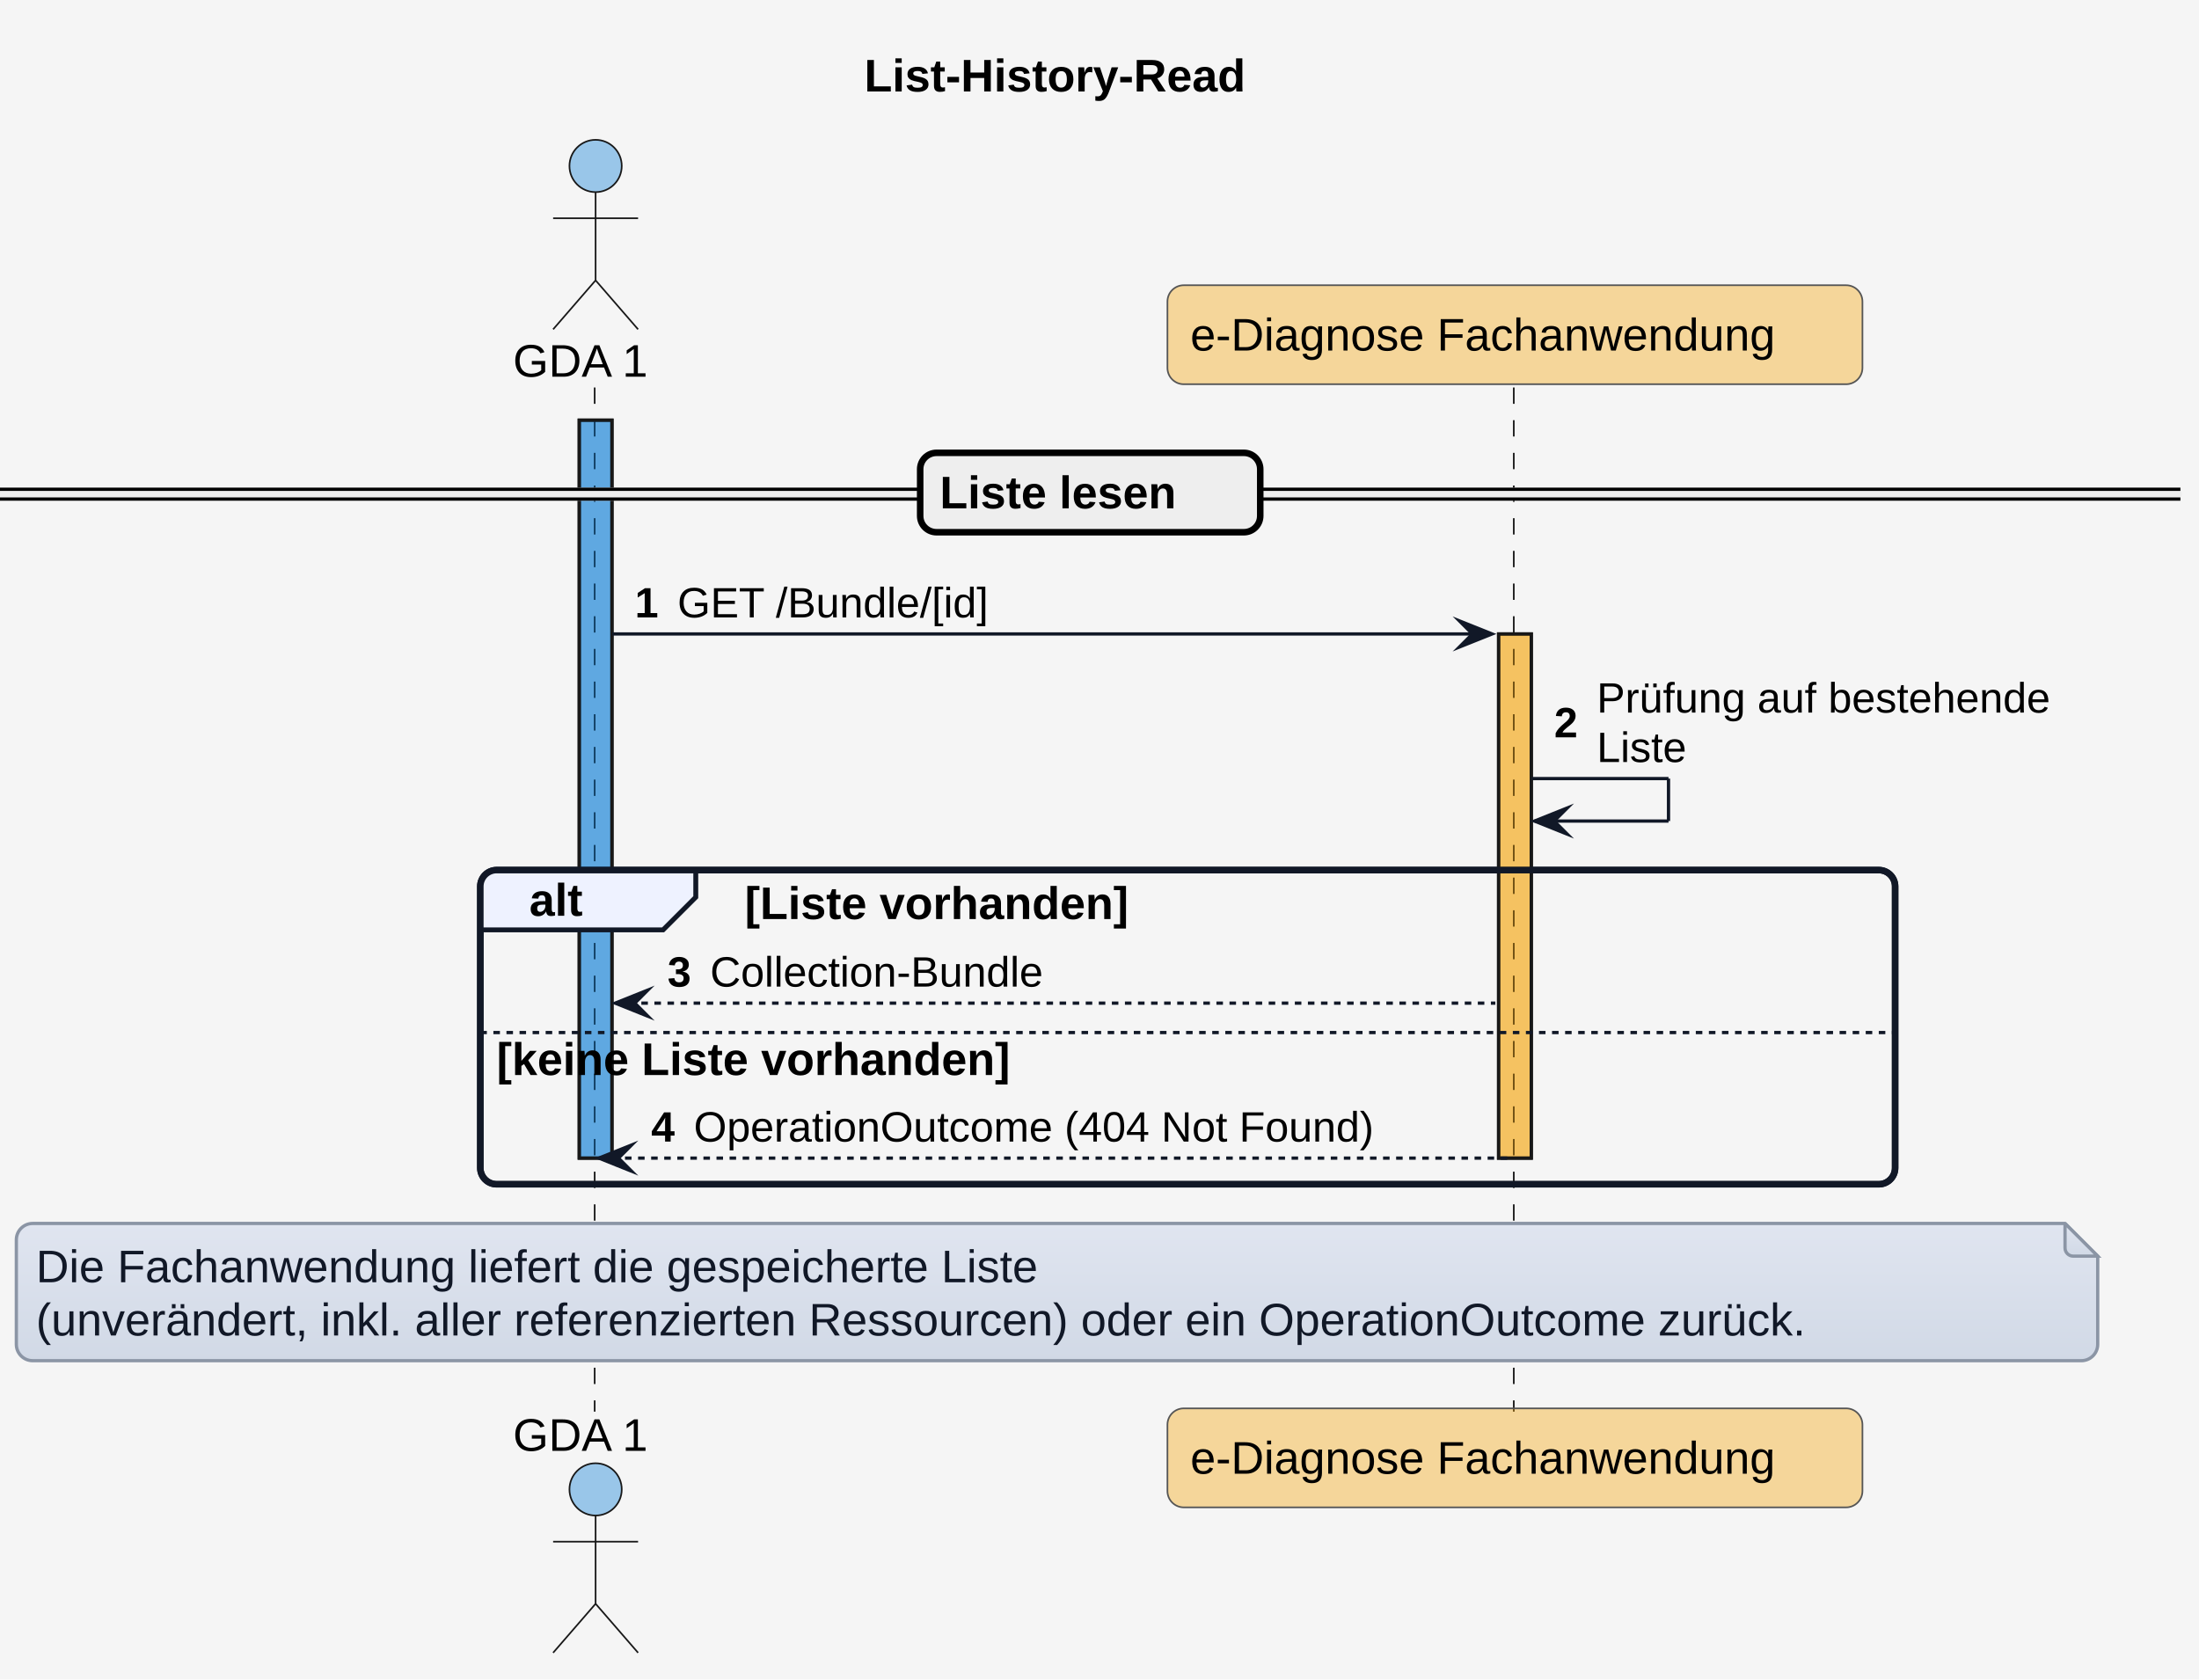
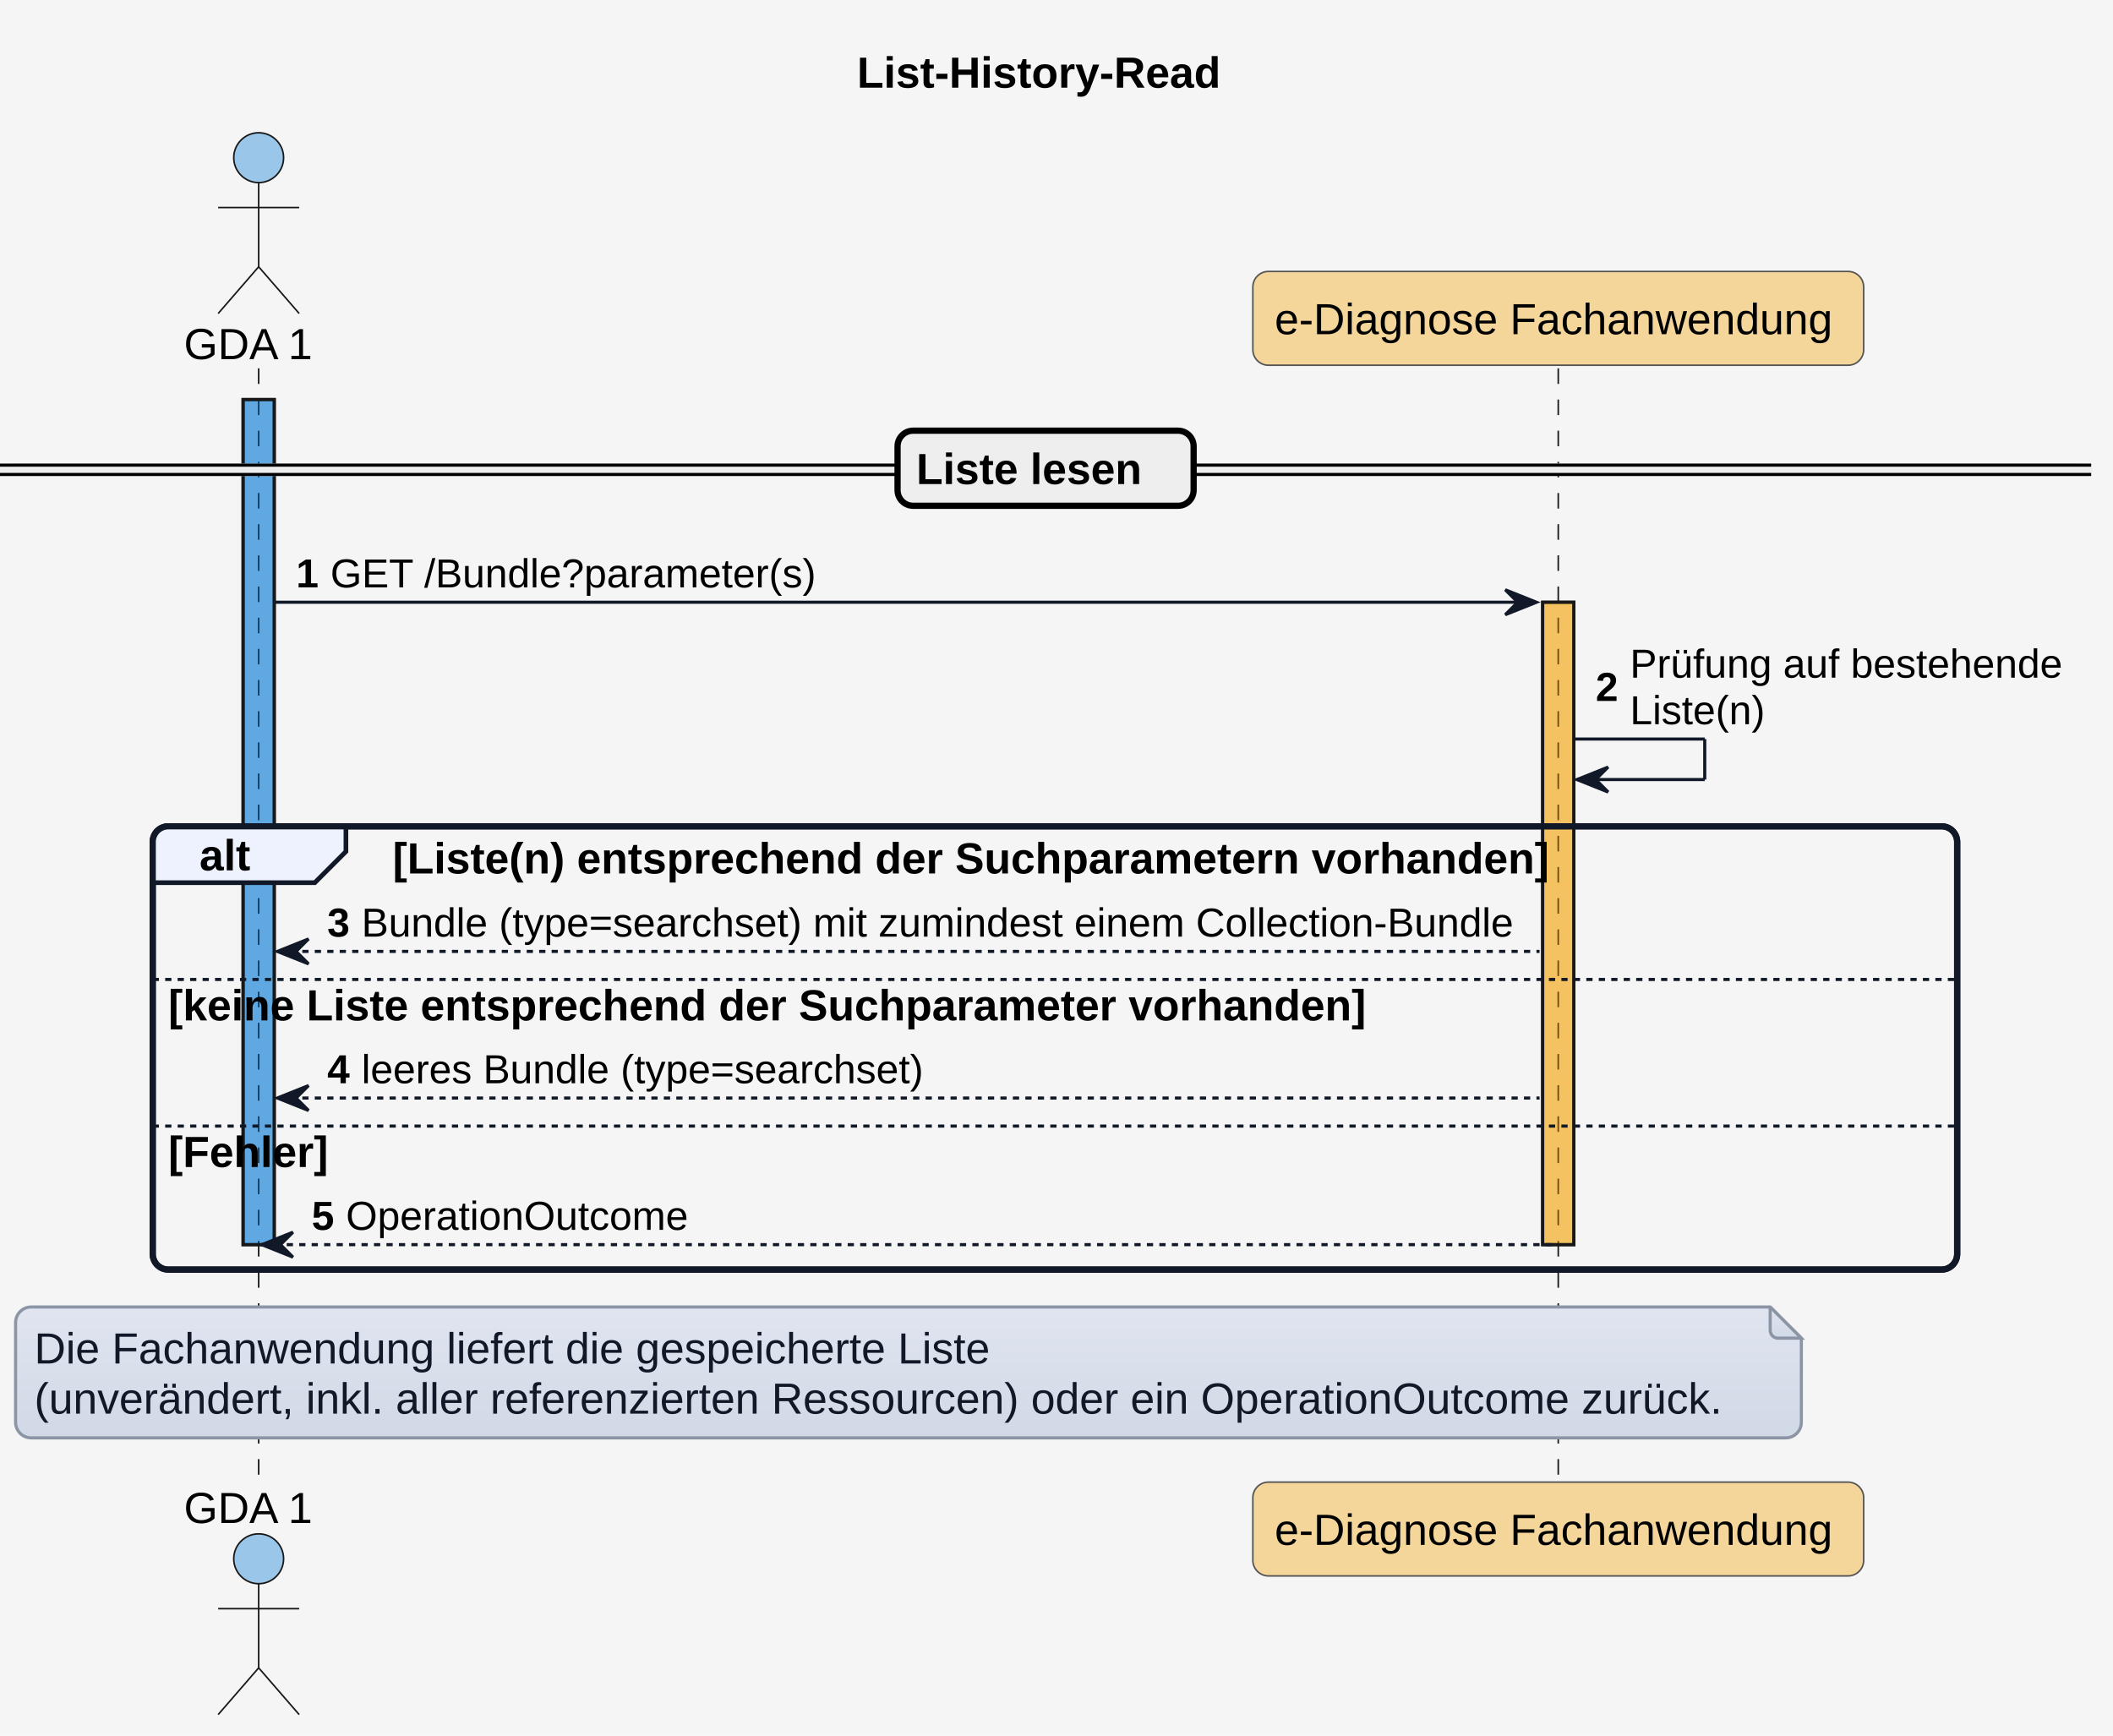
- <svg xmlns="http://www.w3.org/2000/svg" version="1.1" data-diagram-type="SEQUENCE" style="width:673px;height:514px;background:#F5F5F5;" width="673px" height="514px" viewBox="0 0 673 514" zoomAndPan="magnify" preserveAspectRatio="none" contentStyleType="text/css">
+ <svg xmlns="http://www.w3.org/2000/svg" contentStyleType="text/css" height="557px" preserveAspectRatio="none" style="width:678px;height:557px;background:#F5F5F5;" version="1.1" viewBox="0 0 678 557" width="678px" zoomAndPan="magnify">
  <defs>
-     <linearGradient x1="50%" y1="0%" x2="50%" y2="100%" id="gjezgs2kj4egl0">
-       <stop stop-color="#E0E5F0" offset="0%" />
-       <stop stop-color="#D1D9E6" offset="100%" />
+     <linearGradient id="gf6s9dz3hlotp0" x1="50%" x2="50%" y1="0%" y2="100%">
+       <stop offset="0%" stop-color="#E0E5F0" />
+       <stop offset="100%" stop-color="#D1D9E6" />
    </linearGradient>
  </defs>
  <g>
-     <rect x="0" y="0" width="673" height="514" fill="#F5F5F5" style="stroke:none;stroke-width:1;" />
-     <g class="title" data-source-line="1">
-       <text x="264.506" y="27.995" fill="#000000" font-size="14" lengthAdjust="spacing" textLength="137.3" font-weight="700" font-family="'Arial'">List-History-Read</text>
-     </g>
-     <g>
-       <rect x="177.282" y="128.594" width="10" height="225.852" fill="#0078D4" fill-opacity="0.376" style="stroke:#181818;stroke-width:1;" />
-     </g>
-     <g>
-       <rect x="458.644" y="194.023" width="10" height="160.422" fill="#F5A403" fill-opacity="0.376" style="stroke:#181818;stroke-width:1;" />
-     </g>
-     <rect x="147" y="266.289" width="432.998" height="96.156" fill="none" style="stroke:#111827;stroke-width:2;" rx="5" ry="5" />
-     <g class="participant-lifeline" data-qualified-name="GDA_1" data-entity-uid="part1" id="part1-lifeline" data-source-line="53">
-       <g>
-         <rect x="178.282" y="118.594" width="8" height="313.445" fill="#000000" fill-opacity="0" />
-         <line x1="182" y1="118.594" x2="182" y2="432.039" style="stroke:#181818;stroke-width:0.5;stroke-dasharray:5,5;" />
-       </g>
-     </g>
-     <g class="participant-lifeline" data-qualified-name="eDiag_FA" data-entity-uid="part2" id="part2-lifeline" data-source-line="54">
-       <g>
-         <rect x="459.644" y="118.594" width="8" height="313.445" fill="#000000" fill-opacity="0" />
-         <line x1="463.291" y1="118.594" x2="463.291" y2="432.039" style="stroke:#181818;stroke-width:0.5;stroke-dasharray:5,5;" />
-       </g>
-     </g>
-     <g class="participant participant-head" data-qualified-name="GDA_1" data-entity-uid="part1" id="part1-head" data-source-line="53">
-       <text x="157" y="115.292" fill="#000000" font-size="14" lengthAdjust="spacing" textLength="44.563" font-family="'Arial'">GDA 1</text>
-       <ellipse cx="182.282" cy="50.797" rx="8" ry="8" fill="#0078D4" fill-opacity="0.376" style="stroke:#181818;stroke-width:0.5;" />
-       <path d="M182.282,58.797 L182.282,85.797 M169.282,66.797 L195.282,66.797 M182.282,85.797 L169.282,100.797 M182.282,85.797 L195.282,100.797" style="stroke:#181818;stroke-width:0.5;" fill="none" />
-     </g>
-     <g class="participant participant-tail" data-qualified-name="GDA_1" data-entity-uid="part1" id="part1-tail" data-source-line="53">
-       <text x="157" y="444.034" fill="#000000" font-size="14" lengthAdjust="spacing" textLength="44.563" font-family="'Arial'">GDA 1</text>
-       <ellipse cx="182.282" cy="455.836" rx="8" ry="8" fill="#0078D4" fill-opacity="0.376" style="stroke:#181818;stroke-width:0.5;" />
-       <path d="M182.282,463.836 L182.282,490.836 M169.282,471.836 L195.282,471.836 M182.282,490.836 L169.282,505.836 M182.282,490.836 L195.282,505.836" style="stroke:#181818;stroke-width:0.5;" fill="none" />
-     </g>
-     <g class="participant participant-head" data-qualified-name="eDiag_FA" data-entity-uid="part2" id="part2-head" data-source-line="54">
-       <rect x="357.291" y="87.297" width="212.707" height="30.297" fill="#F5A403" fill-opacity="0.376" style="stroke:#555555;stroke-width:0.5;" rx="5" ry="5" />
-       <text x="364.291" y="107.292" fill="#000000" font-size="14" lengthAdjust="spacing" textLength="198.707" font-family="'Arial'">e-Diagnose Fachanwendung</text>
-     </g>
-     <g class="participant participant-tail" data-qualified-name="eDiag_FA" data-entity-uid="part2" id="part2-tail" data-source-line="54">
-       <rect x="357.291" y="431.039" width="212.707" height="30.297" fill="#F5A403" fill-opacity="0.376" style="stroke:#555555;stroke-width:0.5;" rx="5" ry="5" />
-       <text x="364.291" y="451.034" fill="#000000" font-size="14" lengthAdjust="spacing" textLength="198.707" font-family="'Arial'">e-Diagnose Fachanwendung</text>
-     </g>
-     <g>
-       <rect x="177.282" y="128.594" width="10" height="225.852" fill="#0078D4" fill-opacity="0.376" style="stroke:#181818;stroke-width:1;" />
-     </g>
-     <g>
-       <rect x="458.644" y="194.023" width="10" height="160.422" fill="#F5A403" fill-opacity="0.376" style="stroke:#181818;stroke-width:1;" />
-     </g>
-     <rect x="0" y="149.742" width="667.312" height="3" fill="#EEEEEE" style="stroke:#EEEEEE;stroke-width:1;" rx="5" ry="5" />
-     <line x1="0" y1="149.742" x2="667.312" y2="149.742" style="stroke:#000000;stroke-width:1;" />
-     <line x1="0" y1="152.742" x2="667.312" y2="152.742" style="stroke:#000000;stroke-width:1;" />
-     <rect x="281.617" y="138.594" width="104.077" height="24.297" fill="#EEEEEE" style="stroke:#000000;stroke-width:2;" rx="5" ry="5" />
-     <text x="287.617" y="155.589" fill="#000000" font-size="14" lengthAdjust="spacing" textLength="85.203" font-weight="700" font-family="'Arial'">Liste lesen</text>
-     <g class="message" data-entity-1="part1" data-entity-2="part2" id="msg1" data-source-line="62">
-       <polygon points="446.644,190.023,456.644,194.023,446.644,198.023,450.644,194.023" fill="#111827" style="stroke:#111827;stroke-width:1;stroke-linejoin:miter;stroke-miterlimit:10;" />
-       <line x1="187.282" y1="194.023" x2="452.644" y2="194.023" style="stroke:#111827;stroke-width:1;" />
-       <text x="194.282" y="188.958" fill="#000000" font-size="13" lengthAdjust="spacing" textLength="9.045" font-weight="700" font-family="'Arial'">1</text>
-       <text x="207.327" y="188.958" fill="#000000" font-size="13" lengthAdjust="spacing" textLength="106.387" font-family="'Arial'">GET /Bundle/[id]</text>
-     </g>
-     <g class="message" data-entity-1="part2" data-entity-2="part2" id="msg2" data-source-line="65">
-       <line x1="468.644" y1="238.289" x2="510.644" y2="238.289" style="stroke:#111827;stroke-width:1;" />
-       <line x1="510.644" y1="238.289" x2="510.644" y2="251.289" style="stroke:#111827;stroke-width:1;" />
-       <line x1="469.644" y1="251.289" x2="510.644" y2="251.289" style="stroke:#111827;stroke-width:1;" />
-       <polygon points="479.644,247.289,469.644,251.289,479.644,255.289,475.644,251.289" fill="#111827" style="stroke:#111827;stroke-width:1;stroke-linejoin:miter;stroke-miterlimit:10;" />
-       <text x="475.644" y="225.657" fill="#000000" font-size="13" lengthAdjust="spacing" textLength="9.045" font-weight="700" font-family="'Arial'">2</text>
-       <text x="488.69" y="218.09" fill="#000000" font-size="13" lengthAdjust="spacing" textLength="156.622" font-family="'Arial'">Prüfung auf bestehende</text>
-       <text x="488.69" y="233.223" fill="#000000" font-size="13" lengthAdjust="spacing" textLength="30.723" font-family="'Arial'">Liste</text>
-     </g>
-     <path d="M152,266.289 L212.939,266.289 L212.939,274.586 L202.939,284.586 L147,284.586 L147,271.289 A5,5 0 0 1 152,266.289" style="stroke:#111827;stroke-width:1.5;" fill="#EEF2FF" />
-     <rect x="147" y="266.289" width="432.998" height="96.156" fill="none" style="stroke:#111827;stroke-width:2;" rx="5" ry="5" />
-     <text x="162" y="280.284" fill="#000000" font-size="14" lengthAdjust="spacing" textLength="20.939" font-weight="700" font-family="'Arial'">alt</text>
-     <text x="227.939" y="281.284" fill="#000000" font-size="14" lengthAdjust="spacing" textLength="140.424" font-weight="700" font-family="'Arial'">[Liste vorhanden]</text>
-     <g class="message" data-entity-1="part2" data-entity-2="part1" id="msg3" data-source-line="68">
-       <polygon points="198.282,303.016,188.282,307.016,198.282,311.016,194.282,307.016" fill="#111827" style="stroke:#111827;stroke-width:1;stroke-linejoin:miter;stroke-miterlimit:10;" />
-       <line x1="192.282" y1="307.016" x2="457.644" y2="307.016" style="stroke:#111827;stroke-width:1;stroke-dasharray:2,2;" />
-       <text x="204.282" y="301.95" fill="#000000" font-size="13" lengthAdjust="spacing" textLength="9.045" font-weight="700" font-family="'Arial'">3</text>
-       <text x="217.327" y="301.95" fill="#000000" font-size="13" lengthAdjust="spacing" textLength="114.251" font-family="'Arial'">Collection-Bundle</text>
-     </g>
-     <line x1="147" y1="316.016" x2="579.998" y2="316.016" style="stroke:#111827;stroke-width:1;stroke-dasharray:2,2;" />
-     <text x="152" y="329.011" fill="#000000" font-size="14" lengthAdjust="spacing" textLength="188.364" font-weight="700" font-family="'Arial'">[keine Liste vorhanden]</text>
-     <g class="message" data-entity-1="part2" data-entity-2="part1" id="msg4" data-source-line="70">
-       <polygon points="193.282,350.445,183.282,354.445,193.282,358.445,189.282,354.445" fill="#111827" style="stroke:#111827;stroke-width:1;stroke-linejoin:miter;stroke-miterlimit:10;" />
-       <line x1="187.282" y1="354.445" x2="462.644" y2="354.445" style="stroke:#111827;stroke-width:1;stroke-dasharray:2,2;" />
-       <text x="199.282" y="349.379" fill="#000000" font-size="13" lengthAdjust="spacing" textLength="9.045" font-weight="700" font-family="'Arial'">4</text>
-       <text x="212.327" y="349.379" fill="#000000" font-size="13" lengthAdjust="spacing" textLength="234.317" font-family="'Arial'">OperationOutcome (404 Not Found)</text>
-     </g>
-     <path d="M5,379.445 L5,411.445 A5,5 0 0 0 10,416.445 L637,416.445 A5,5 0 0 0 642,411.445 L642,384.445 L632,374.445 L10,374.445 A5,5 0 0 0 5,379.445" style="stroke:#8B95A5;stroke-width:1;" fill="url(#gjezgs2kj4egl0)" />
-     <path d="M632,374.445 L632,381.945 A2.5,2.5 0 0 0 634.5,384.445 L642,384.445 L632,374.445" style="stroke:#8B95A5;stroke-width:1;" fill="url(#gjezgs2kj4egl0)" />
-     <text x="11" y="392.44" fill="#111827" font-size="14" lengthAdjust="spacing" textLength="347.525" font-family="'Arial'">Die Fachanwendung liefert die gespeicherte Liste</text>
-     <text x="11" y="408.737" fill="#111827" font-size="14" lengthAdjust="spacing" textLength="616.424" font-family="'Arial'">(unverändert, inkl. aller referenzierten Ressourcen) oder ein OperationOutcome zurück.</text>
+     <rect fill="#F5F5F5" height="557" style="stroke:none;stroke-width:1.0;" width="678" x="0" y="0" />
+     <text fill="#000000" font-family="Arial" font-size="14" font-weight="bold" lengthAdjust="spacing" textLength="120" x="275" y="28.132">List-History-Read</text>
+     <rect fill="#0078D4" fill-opacity="0.376" height="271.185" style="stroke:#181818;stroke-width:1.0;" width="10" x="78" y="128.197" />
+     <rect fill="#F5A403" fill-opacity="0.376" height="206.138" style="stroke:#181818;stroke-width:1.0;" width="10" x="495" y="193.245" />
+     <rect fill="none" height="142.241" rx="5" ry="5" style="stroke:#111827;stroke-width:2.0;" width="579" x="49" y="265.142" />
+     <line style="stroke:#181818;stroke-width:0.5;stroke-dasharray:5.0,5.0;" x1="83" x2="83" y1="118.197" y2="476.58" />
+     <line style="stroke:#181818;stroke-width:0.5;stroke-dasharray:5.0,5.0;" x1="500" x2="500" y1="118.197" y2="476.58" />
+     <text fill="#000000" font-family="Arial" font-size="14" lengthAdjust="spacing" textLength="42" x="59" y="115.231">GDA 1</text>
+     <ellipse cx="83" cy="50.599" fill="#0078D4" fill-opacity="0.376" rx="8" ry="8" style="stroke:#181818;stroke-width:0.5;" />
+     <path d="M83,58.599 L83,85.599 M70,66.599 L96,66.599 M83,85.599 L70,100.599 M83,85.599 L96,100.599 " fill="none" style="stroke:#181818;stroke-width:0.5;" />
+     <text fill="#000000" font-family="Arial" font-size="14" lengthAdjust="spacing" textLength="42" x="59" y="488.712">GDA 1</text>
+     <ellipse cx="83" cy="500.179" fill="#0078D4" fill-opacity="0.376" rx="8" ry="8" style="stroke:#181818;stroke-width:0.5;" />
+     <path d="M83,508.179 L83,535.179 M70,516.179 L96,516.179 M83,535.179 L70,550.179 M83,535.179 L96,550.179 " fill="none" style="stroke:#181818;stroke-width:0.5;" />
+     <rect fill="#F5A403" fill-opacity="0.376" height="30.099" rx="5" ry="5" style="stroke:#555555;stroke-width:0.5;" width="196" x="402" y="87.099" />
+     <text fill="#000000" font-family="Arial" font-size="14" lengthAdjust="spacing" textLength="182" x="409" y="107.231">e-Diagnose Fachanwendung</text>
+     <rect fill="#F5A403" fill-opacity="0.376" height="30.099" rx="5" ry="5" style="stroke:#555555;stroke-width:0.5;" width="196" x="402" y="475.58" />
+     <text fill="#000000" font-family="Arial" font-size="14" lengthAdjust="spacing" textLength="182" x="409" y="495.712">e-Diagnose Fachanwendung</text>
+     <rect fill="#0078D4" fill-opacity="0.376" height="271.185" style="stroke:#181818;stroke-width:1.0;" width="10" x="78" y="128.197" />
+     <rect fill="#F5A403" fill-opacity="0.376" height="206.138" style="stroke:#181818;stroke-width:1.0;" width="10" x="495" y="193.245" />
+     <rect fill="#EEEEEE" height="3" rx="5" ry="5" style="stroke:#EEEEEE;stroke-width:1.0;" width="671" x="0" y="149.247" />
+     <line style="stroke:#000000;stroke-width:1.0;" x1="0" x2="671" y1="149.247" y2="149.247" />
+     <line style="stroke:#000000;stroke-width:1.0;" x1="0" x2="671" y1="152.247" y2="152.247" />
+     <rect fill="#EEEEEE" height="24.099" rx="5" ry="5" style="stroke:#000000;stroke-width:2.0;" width="95" x="288" y="138.197" />
+     <text fill="#000000" font-family="Arial" font-size="14" font-weight="bold" lengthAdjust="spacing" textLength="77" x="294" y="155.329">Liste lesen</text>
+     <polygon fill="#111827" points="483,189.245,493,193.245,483,197.245,487,193.245" style="stroke:#111827;stroke-width:1.0;" />
+     <line style="stroke:#111827;stroke-width:1.0;" x1="88" x2="489" y1="193.245" y2="193.245" />
+     <text fill="#000000" font-family="Arial" font-size="13" font-weight="bold" lengthAdjust="spacing" textLength="7" x="95" y="188.49">1</text>
+     <text fill="#000000" font-family="Arial" font-size="13" lengthAdjust="spacing" textLength="154" x="106" y="188.49">GET /Bundle?parameter(s)</text>
+     <line style="stroke:#111827;stroke-width:1.0;" x1="505" x2="547" y1="237.142" y2="237.142" />
+     <line style="stroke:#111827;stroke-width:1.0;" x1="547" x2="547" y1="237.142" y2="250.142" />
+     <line style="stroke:#111827;stroke-width:1.0;" x1="506" x2="547" y1="250.142" y2="250.142" />
+     <polygon fill="#111827" points="516,246.142,506,250.142,516,254.142,512,250.142" style="stroke:#111827;stroke-width:1.0;" />
+     <text fill="#000000" font-family="Arial" font-size="13" font-weight="bold" lengthAdjust="spacing" textLength="7" x="512" y="224.913">2</text>
+     <text fill="#000000" font-family="Arial" font-size="13" lengthAdjust="spacing" textLength="136" x="523" y="217.439">Prüfung auf bestehende</text>
+     <text fill="#000000" font-family="Arial" font-size="13" lengthAdjust="spacing" textLength="43" x="523" y="232.387">Liste(n)</text>
+     <path d="M54,265.142 L111,265.142 L111,273.241 L101,283.241 L49,283.241 L49,270.142 A5,5 0 0 1 54,265.142 " fill="#EEF2FF" style="stroke:#111827;stroke-width:1.5;" />
+     <rect fill="none" height="142.241" rx="5" ry="5" style="stroke:#111827;stroke-width:2.0;" width="579" x="49" y="265.142" />
+     <text fill="#000000" font-family="Arial" font-size="14" font-weight="bold" lengthAdjust="spacing" textLength="17" x="64" y="279.274">alt</text>
+     <text fill="#000000" font-family="Arial" font-size="14" font-weight="bold" lengthAdjust="spacing" textLength="395" x="126" y="280.274">[Liste(n) entsprechend der Suchparametern vorhanden]</text>
+     <polygon fill="#111827" points="99,301.288,89,305.288,99,309.288,95,305.288" style="stroke:#111827;stroke-width:1.0;" />
+     <line style="stroke:#111827;stroke-width:1.0;stroke-dasharray:2.0,2.0;" x1="93" x2="494" y1="305.288" y2="305.288" />
+     <text fill="#000000" font-family="Arial" font-size="13" font-weight="bold" lengthAdjust="spacing" textLength="7" x="105" y="300.533">3</text>
+     <text fill="#000000" font-family="Arial" font-size="13" lengthAdjust="spacing" textLength="372" x="116" y="300.533">Bundle (type=searchset) mit zumindest einem Collection-Bundle</text>
+     <line style="stroke:#111827;stroke-width:1.0;stroke-dasharray:2.0,2.0;" x1="49" x2="628" y1="314.288" y2="314.288" />
+     <text fill="#000000" font-family="Arial" font-size="14" font-weight="bold" lengthAdjust="spacing" textLength="410" x="54" y="327.42">[keine Liste entsprechend der Suchparameter vorhanden]</text>
+     <polygon fill="#111827" points="99,348.335,89,352.335,99,356.335,95,352.335" style="stroke:#111827;stroke-width:1.0;" />
+     <line style="stroke:#111827;stroke-width:1.0;stroke-dasharray:2.0,2.0;" x1="93" x2="494" y1="352.335" y2="352.335" />
+     <text fill="#000000" font-family="Arial" font-size="13" font-weight="bold" lengthAdjust="spacing" textLength="7" x="105" y="347.581">4</text>
+     <text fill="#000000" font-family="Arial" font-size="13" lengthAdjust="spacing" textLength="181" x="116" y="347.581">leeres Bundle (type=searchset)</text>
+     <line style="stroke:#111827;stroke-width:1.0;stroke-dasharray:2.0,2.0;" x1="49" x2="628" y1="361.335" y2="361.335" />
+     <text fill="#000000" font-family="Arial" font-size="14" font-weight="bold" lengthAdjust="spacing" textLength="56" x="54" y="374.467">[Fehler]</text>
+     <polygon fill="#111827" points="94,395.383,84,399.383,94,403.383,90,399.383" style="stroke:#111827;stroke-width:1.0;" />
+     <line style="stroke:#111827;stroke-width:1.0;stroke-dasharray:2.0,2.0;" x1="88" x2="499" y1="399.383" y2="399.383" />
+     <text fill="#000000" font-family="Arial" font-size="13" font-weight="bold" lengthAdjust="spacing" textLength="7" x="100" y="394.628">5</text>
+     <text fill="#000000" font-family="Arial" font-size="13" lengthAdjust="spacing" textLength="109" x="111" y="394.628">OperationOutcome</text>
+     <path d="M5,424.383 L5,456.383 A5,5 0 0 0 10,461.383 L573,461.383 A5,5 0 0 0 578,456.383 L578,429.383 L568,419.383 L10,419.383 A5,5 0 0 0 5,424.383 " fill="url(#gf6s9dz3hlotp0)" style="stroke:#8B95A5;stroke-width:1.0;" />
+     <path d="M568,419.383 L568,426.883 A2.5,2.5 0 0 0 570.5,429.383 L578,429.383 L568,419.383 " fill="url(#gf6s9dz3hlotp0)" style="stroke:#8B95A5;stroke-width:1.0;" />
+     <text fill="#111827" font-family="Arial" font-size="14" lengthAdjust="spacing" textLength="312" x="11" y="437.515">Die Fachanwendung liefert die gespeicherte Liste</text>
+     <text fill="#111827" font-family="Arial" font-size="14" lengthAdjust="spacing" textLength="552" x="11" y="453.613">(unverändert, inkl. aller referenzierten Ressourcen) oder ein OperationOutcome zurück.</text>
  </g>
</svg>
